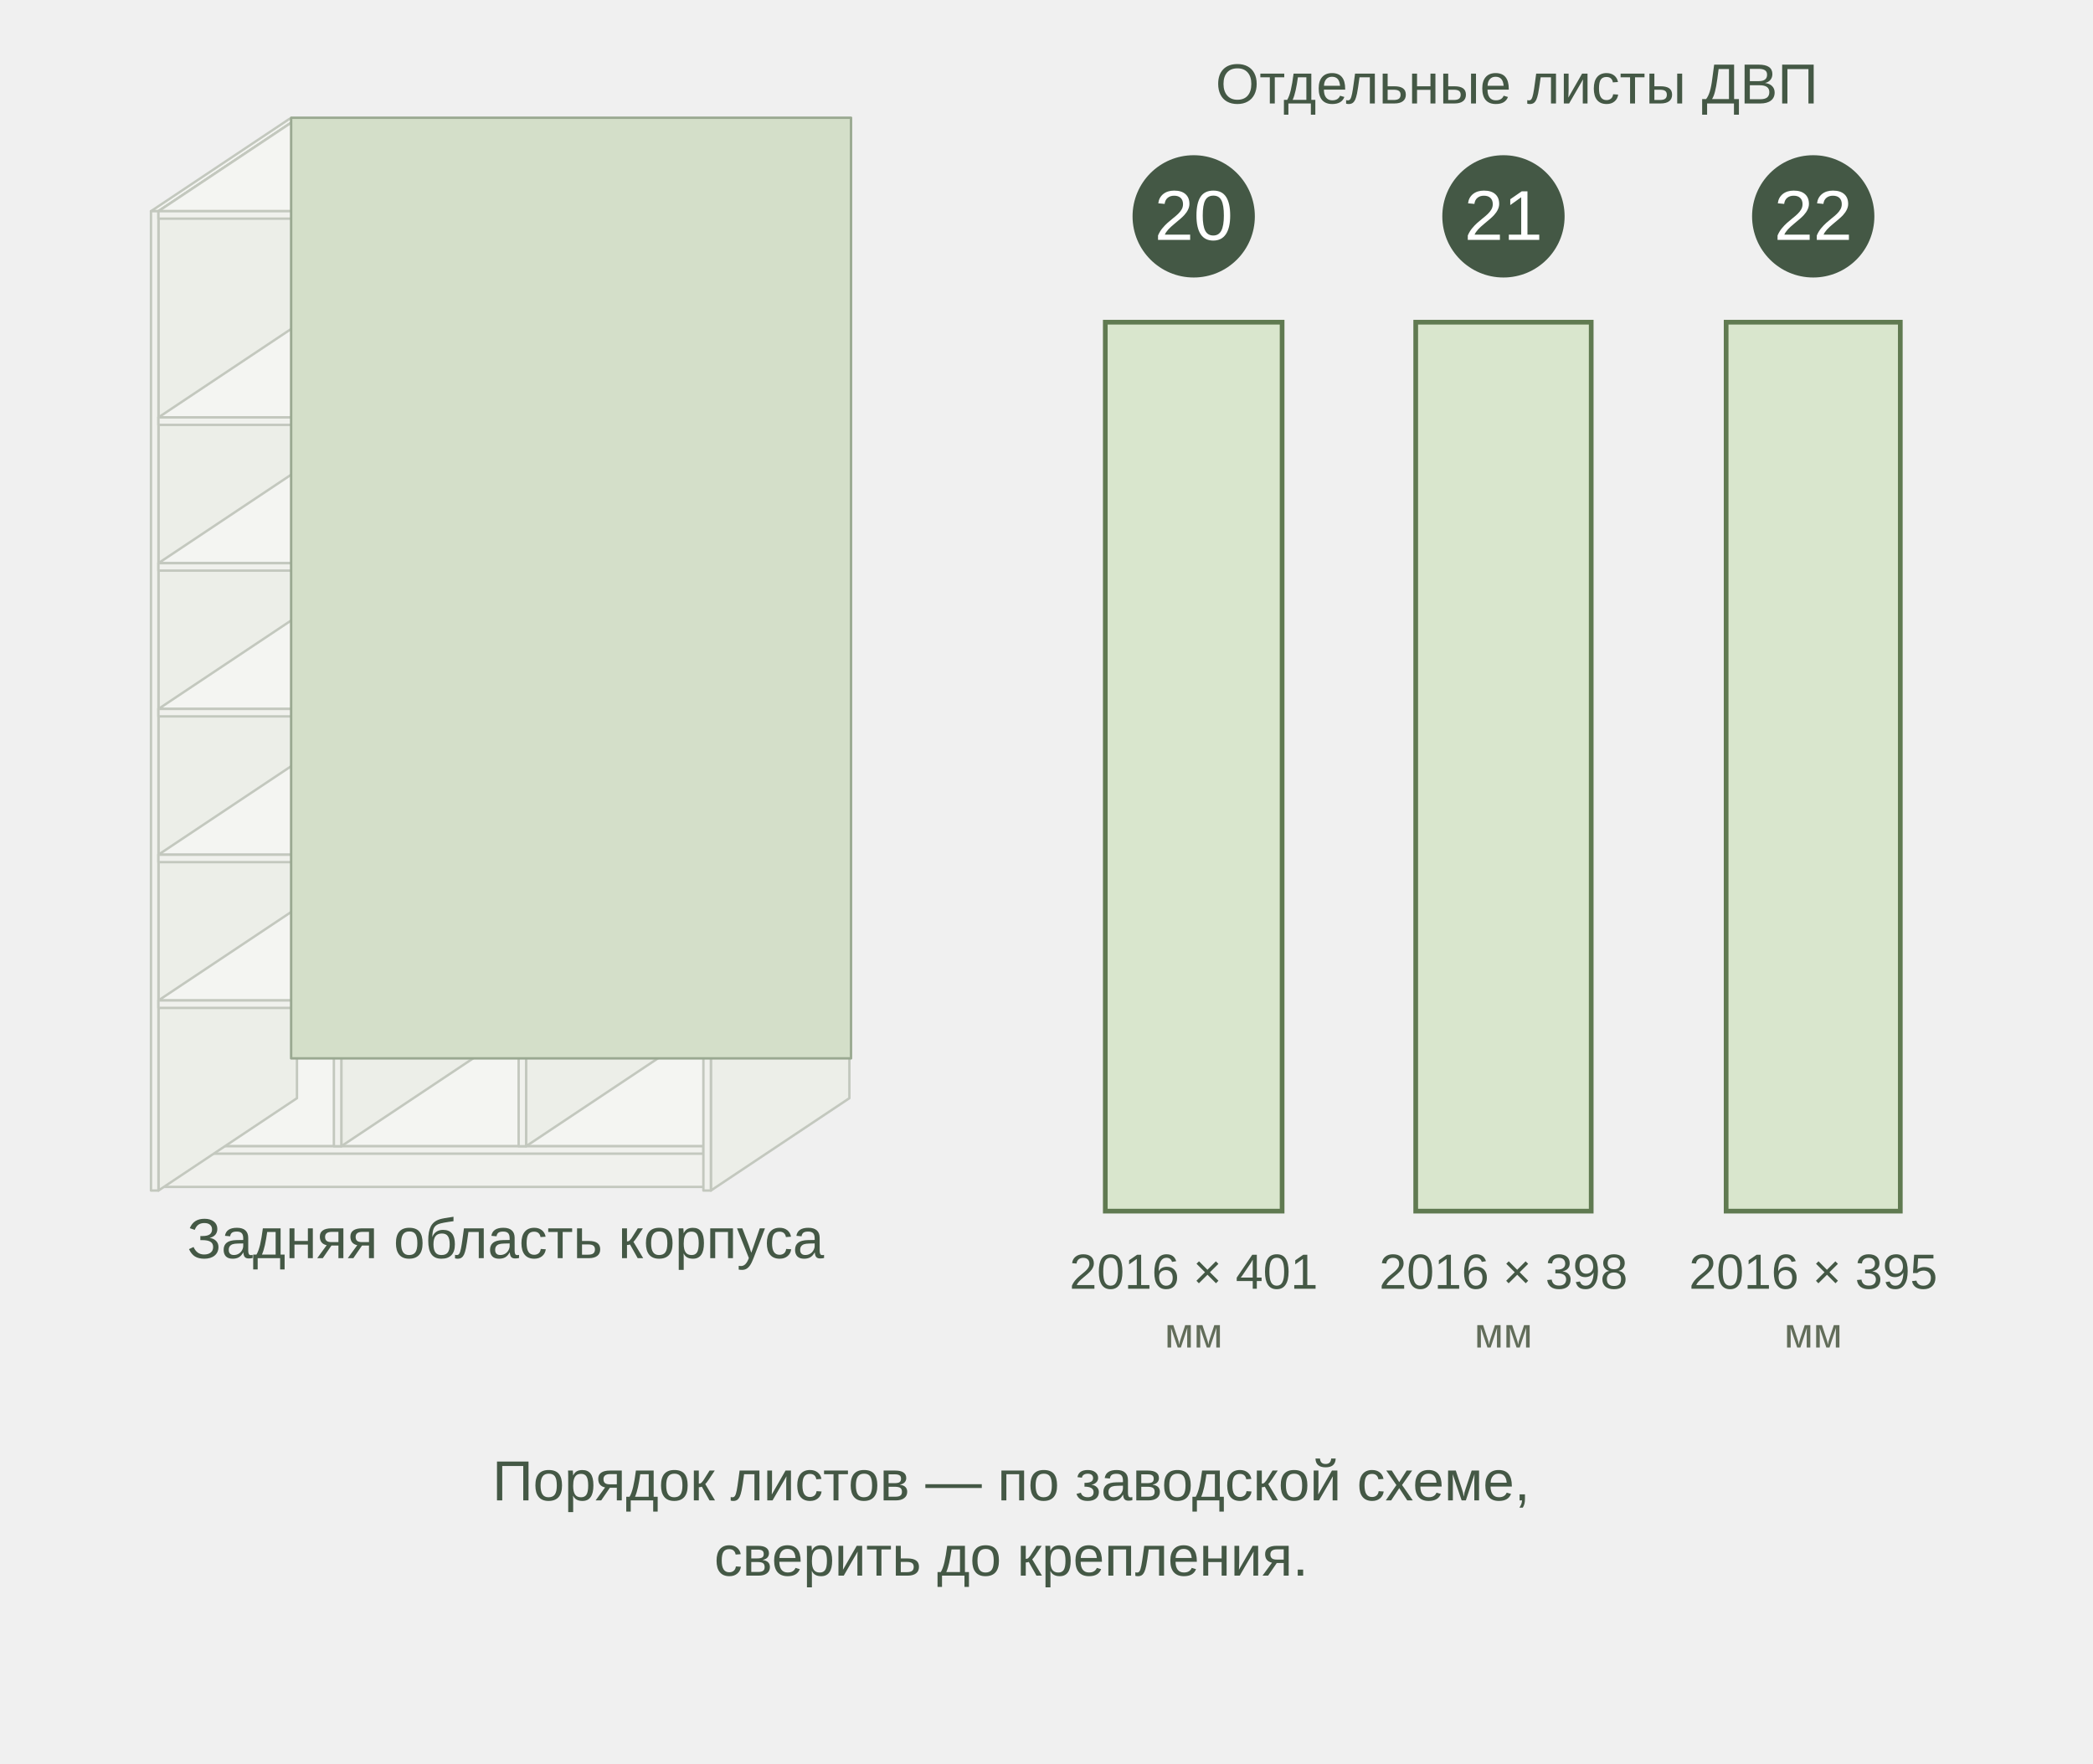
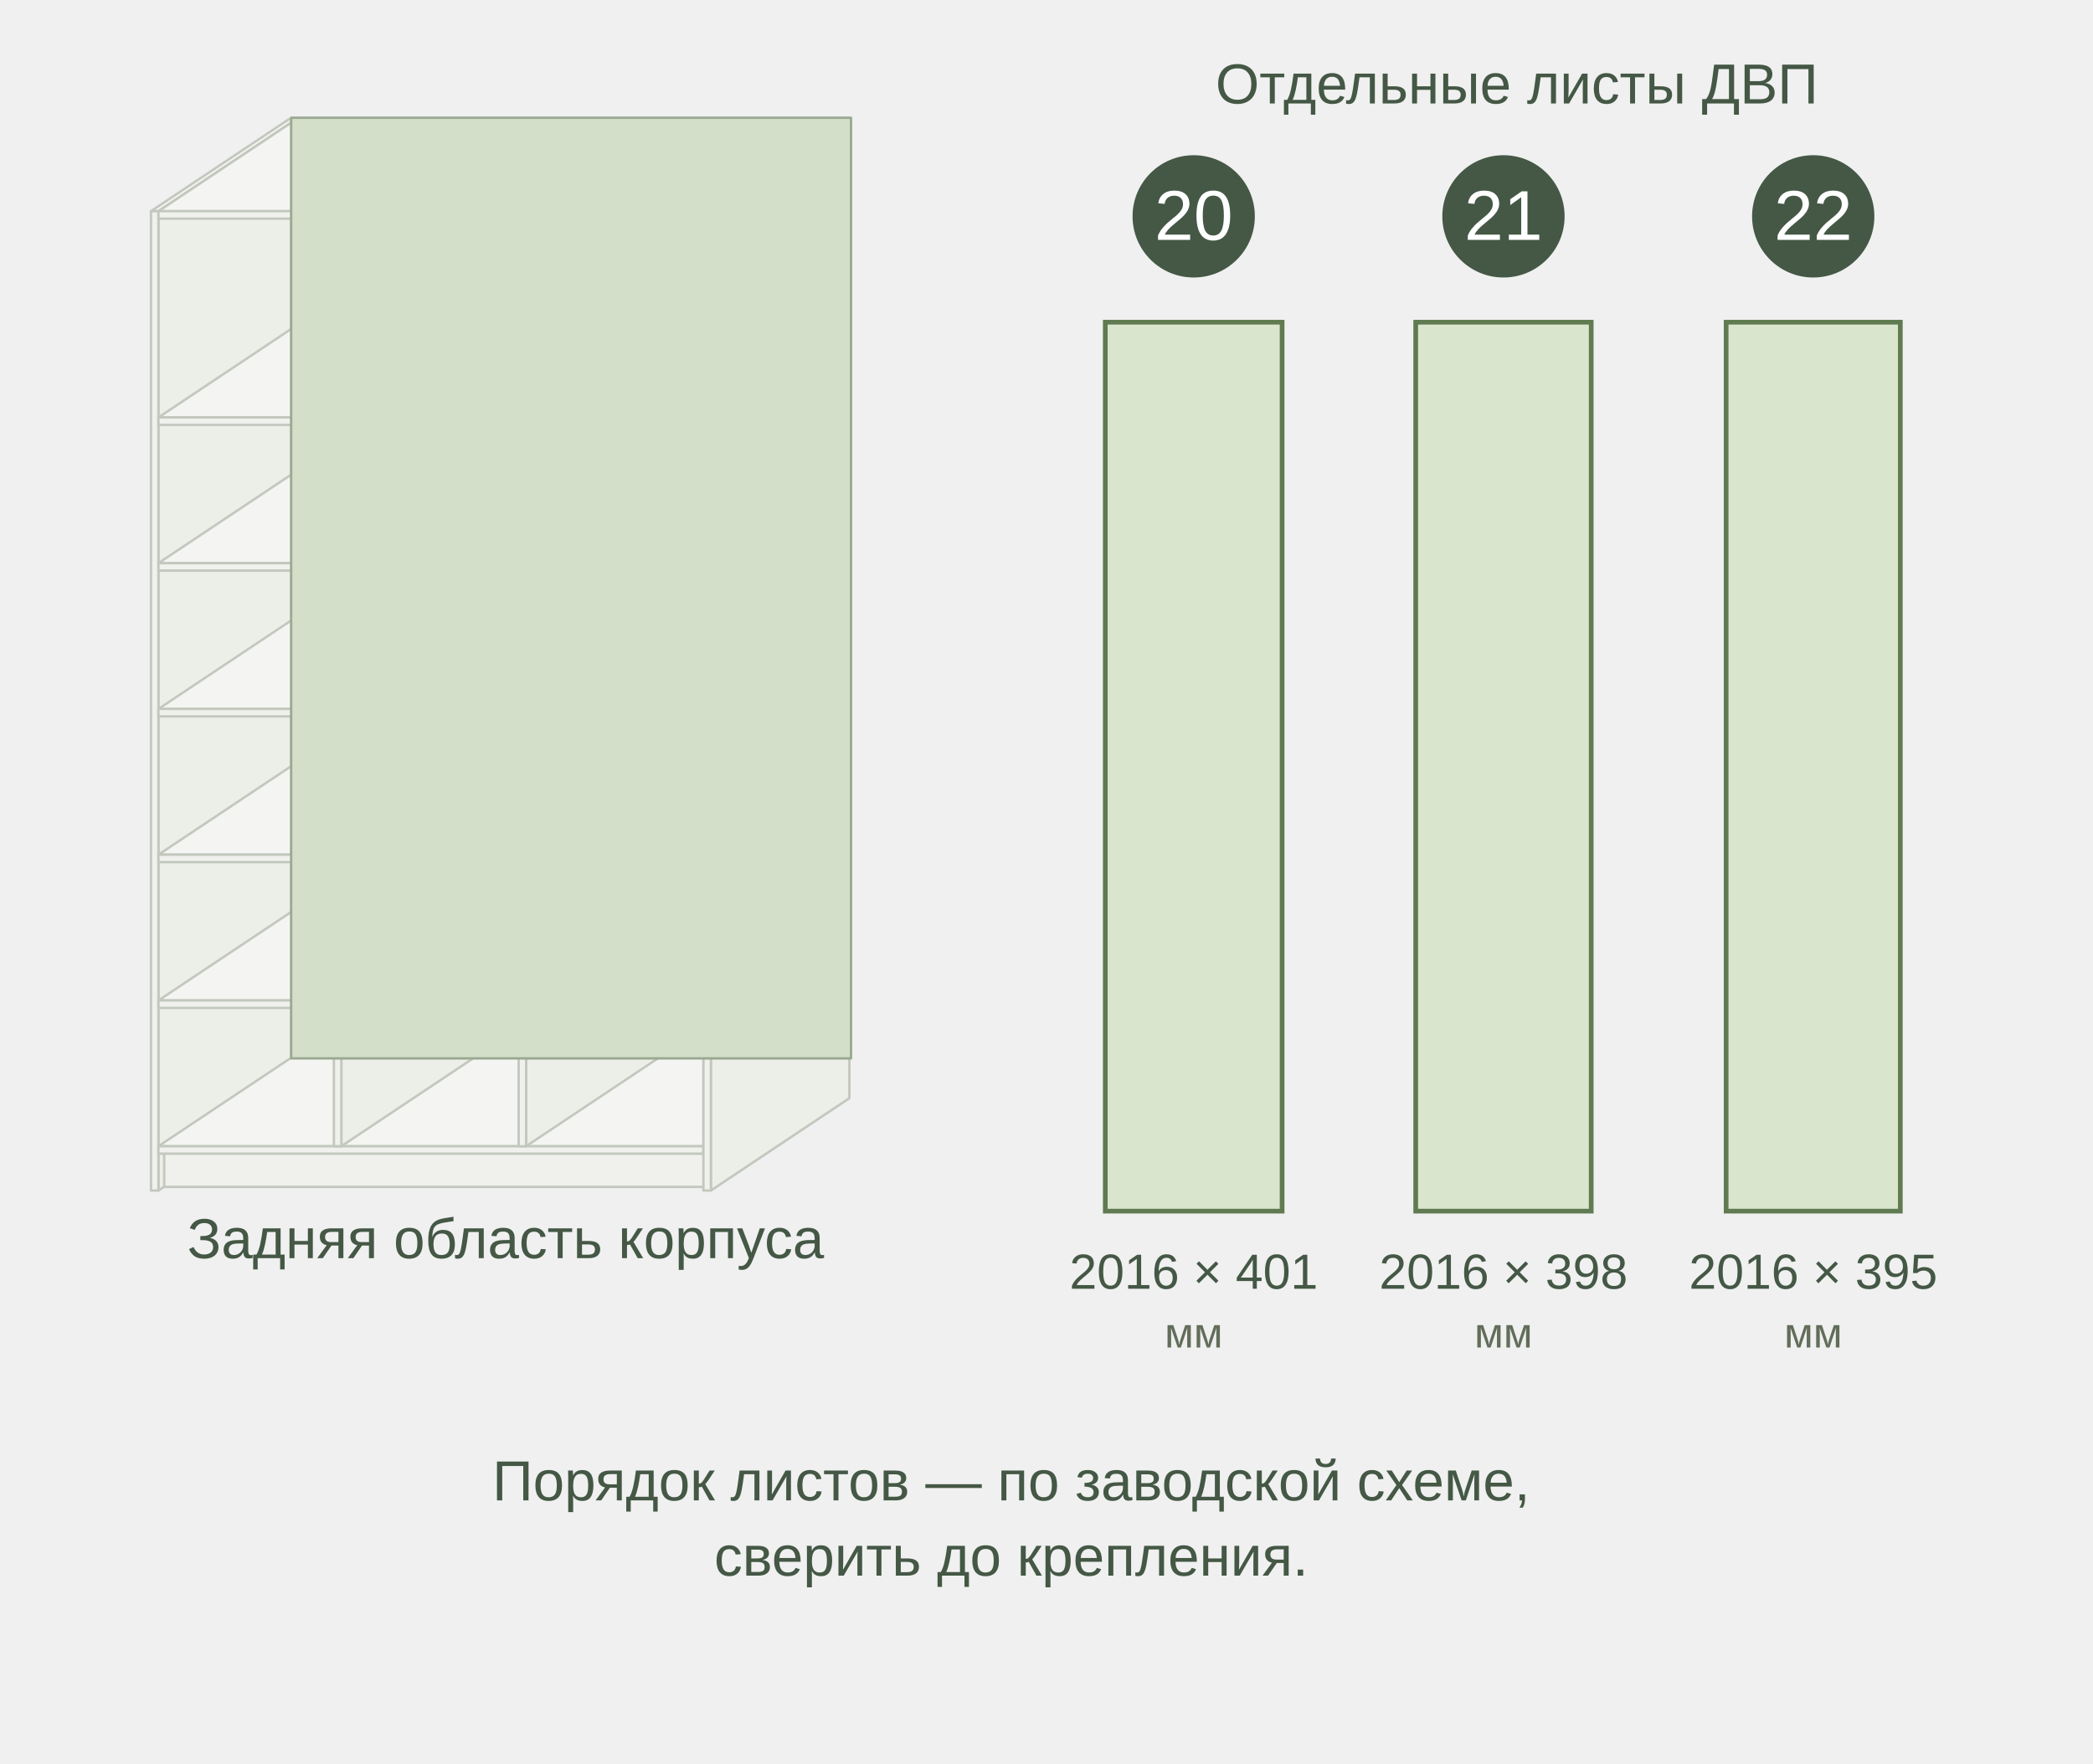
<svg xmlns="http://www.w3.org/2000/svg" viewBox="30 20 890 750" role="group" aria-label="Три панели задней стенки" style="font-family:Arial,sans-serif">
  <defs>
    <marker id="vileta-arrow" viewBox="0 0 10 10" refX="9" refY="5" markerWidth="5" markerHeight="5" orient="auto-start-reverse">
      <path d="M1 1L9 5L1 9" fill="none" stroke="#617D50" stroke-width="1.8" />
    </marker>
  </defs>
  <g transform="translate(-5 65) scale(.64)" opacity=".6">
-     <g class="diagram-part" data-part="19">
-       <polygon points="233.76,647.00 595.84,647.00 599.68,644.44 237.60,644.44" fill="#F7F8F3" stroke="#A5AD9D" stroke-width="1.6" stroke-linejoin="round" />
-       <polygon points="595.84,647.00 599.68,644.44 599.68,669.09 595.84,671.64" fill="#E9ECE3" stroke="#A5AD9D" stroke-width="1.6" stroke-linejoin="round" />
-       <polygon points="233.76,647.00 595.84,647.00 595.84,671.64 233.76,671.64" fill="#F0F2EB" stroke="#A5AD9D" stroke-width="1.6" stroke-linejoin="round" />
-     </g>
-     <g class="diagram-part" data-part="19">
-       <polygon points="163.80,693.64 525.88,693.64 529.72,691.08 167.64,691.08" fill="#F7F8F3" stroke="#A5AD9D" stroke-width="1.6" stroke-linejoin="round" />
-       <polygon points="525.88,693.64 529.72,691.08 529.72,715.73 525.88,718.29" fill="#E9ECE3" stroke="#A5AD9D" stroke-width="1.6" stroke-linejoin="round" />
-       <polygon points="163.80,693.64 525.88,693.64 525.88,718.29 163.80,718.29" fill="#F0F2EB" stroke="#A5AD9D" stroke-width="1.6" stroke-linejoin="round" />
-     </g>
-     <g class="diagram-part" data-part="8">
-       <polygon points="159.96,691.24 522.04,691.24 614.08,629.88 252.00,629.88" fill="#F7F8F3" stroke="#A5AD9D" stroke-width="1.6" stroke-linejoin="round" />
-       <polygon points="522.04,691.24 614.08,629.88 614.08,634.84 522.04,696.20" fill="#E9ECE3" stroke="#A5AD9D" stroke-width="1.6" stroke-linejoin="round" />
-       <polygon points="159.96,691.24 522.04,691.24 522.04,696.20 159.96,696.20" fill="#F0F2EB" stroke="#A5AD9D" stroke-width="1.6" stroke-linejoin="round" />
-     </g>
-     <g class="diagram-part" data-part="1">
-       <polygon points="155.00,70.00 159.96,70.00 252.00,8.64 247.04,8.64" fill="#F7F8F3" stroke="#A5AD9D" stroke-width="1.6" stroke-linejoin="round" />
-       <polygon points="159.96,70.00 252.00,8.64 252.00,659.33 159.96,720.69" fill="#E9ECE3" stroke="#A5AD9D" stroke-width="1.6" stroke-linejoin="round" />
-       <polygon points="155.00,70.00 159.96,70.00 159.96,720.69 155.00,720.69" fill="#F0F2EB" stroke="#A5AD9D" stroke-width="1.6" stroke-linejoin="round" />
-     </g>
-     <g class="diagram-part" data-part="18">
-       <polygon points="399.28,599.36 404.24,599.36 496.28,538.00 491.32,538.00" fill="#F7F8F3" stroke="#A5AD9D" stroke-width="1.6" stroke-linejoin="round" />
-       <polygon points="404.24,599.36 496.28,538.00 496.28,629.88 404.24,691.24" fill="#E9ECE3" stroke="#A5AD9D" stroke-width="1.6" stroke-linejoin="round" />
-       <polygon points="399.28,599.36 404.24,599.36 404.24,691.24 399.28,691.24" fill="#F0F2EB" stroke="#A5AD9D" stroke-width="1.6" stroke-linejoin="round" />
-     </g>
-     <g class="diagram-part" data-part="14">
-       <polygon points="399.28,74.96 404.24,74.96 496.28,13.60 491.32,13.60" fill="#F7F8F3" stroke="#A5AD9D" stroke-width="1.6" stroke-linejoin="round" />
-       <polygon points="404.24,74.96 496.28,13.60 496.28,145.66 404.24,207.02" fill="#E9ECE3" stroke="#A5AD9D" stroke-width="1.6" stroke-linejoin="round" />
-       <polygon points="399.28,74.96 404.24,74.96 404.24,207.02 399.28,207.02" fill="#F0F2EB" stroke="#A5AD9D" stroke-width="1.6" stroke-linejoin="round" />
-     </g>
-     <g class="diagram-part" data-part="15">
-       <polygon points="369.68,321.20 610.24,321.20 614.08,318.64 373.52,318.64" fill="#F7F8F3" stroke="#A5AD9D" stroke-width="1.6" stroke-linejoin="round" />
-       <polygon points="610.24,321.20 614.08,318.64 614.08,380.33 610.24,382.89" fill="#E9ECE3" stroke="#A5AD9D" stroke-width="1.6" stroke-linejoin="round" />
-       <polygon points="369.68,321.20 610.24,321.20 610.24,382.89 369.68,382.89" fill="#F0F2EB" stroke="#A5AD9D" stroke-width="1.6" stroke-linejoin="round" />
-     </g>
-     <g class="diagram-part" data-part="10">
-       <polygon points="281.48,594.40 522.04,594.40 614.08,533.04 373.52,533.04" fill="#F7F8F3" stroke="#A5AD9D" stroke-width="1.6" stroke-linejoin="round" />
-       <polygon points="522.04,594.40 614.08,533.04 614.08,538.00 522.04,599.36" fill="#E9ECE3" stroke="#A5AD9D" stroke-width="1.6" stroke-linejoin="round" />
-       <polygon points="281.48,594.40 522.04,594.40 522.04,599.36 281.48,599.36" fill="#F0F2EB" stroke="#A5AD9D" stroke-width="1.6" stroke-linejoin="round" />
-     </g>
-     <g class="diagram-part" data-part="9">
-       <polygon points="281.48,207.02 522.04,207.02 614.08,145.66 373.52,145.66" fill="#F7F8F3" stroke="#A5AD9D" stroke-width="1.6" stroke-linejoin="round" />
-       <polygon points="522.04,207.02 614.08,145.66 614.08,150.62 522.04,211.98" fill="#E9ECE3" stroke="#A5AD9D" stroke-width="1.6" stroke-linejoin="round" />
-       <polygon points="281.48,207.02 522.04,207.02 522.04,211.98 281.48,211.98" fill="#F0F2EB" stroke="#A5AD9D" stroke-width="1.6" stroke-linejoin="round" />
-     </g>
-     <g class="diagram-part" data-part="17">
-       <polygon points="159.96,594.40 276.52,594.40 368.56,533.04 252.00,533.04" fill="#F7F8F3" stroke="#A5AD9D" stroke-width="1.6" stroke-linejoin="round" />
-       <polygon points="276.52,594.40 368.56,533.04 368.56,538.00 276.52,599.36" fill="#E9ECE3" stroke="#A5AD9D" stroke-width="1.6" stroke-linejoin="round" />
-       <polygon points="159.96,594.40 276.52,594.40 276.52,599.36 159.96,599.36" fill="#F0F2EB" stroke="#A5AD9D" stroke-width="1.6" stroke-linejoin="round" />
-     </g>
-     <g class="diagram-part" data-part="16">
-       <polygon points="159.96,497.55 276.52,497.55 368.56,436.19 252.00,436.19" fill="#F7F8F3" stroke="#A5AD9D" stroke-width="1.6" stroke-linejoin="round" />
-       <polygon points="276.52,497.55 368.56,436.19 368.56,441.15 276.52,502.51" fill="#E9ECE3" stroke="#A5AD9D" stroke-width="1.6" stroke-linejoin="round" />
-       <polygon points="159.96,497.55 276.52,497.55 276.52,502.51 159.96,502.51" fill="#F0F2EB" stroke="#A5AD9D" stroke-width="1.6" stroke-linejoin="round" />
-     </g>
-     <g class="diagram-part" data-part="16">
-       <polygon points="159.96,400.71 276.52,400.71 368.56,339.35 252.00,339.35" fill="#F7F8F3" stroke="#A5AD9D" stroke-width="1.6" stroke-linejoin="round" />
-       <polygon points="276.52,400.71 368.56,339.35 368.56,344.31 276.52,405.67" fill="#E9ECE3" stroke="#A5AD9D" stroke-width="1.6" stroke-linejoin="round" />
-       <polygon points="159.96,400.71 276.52,400.71 276.52,405.67 159.96,405.67" fill="#F0F2EB" stroke="#A5AD9D" stroke-width="1.6" stroke-linejoin="round" />
-     </g>
-     <g class="diagram-part" data-part="16">
-       <polygon points="159.96,303.86 276.52,303.86 368.56,242.50 252.00,242.50" fill="#F7F8F3" stroke="#A5AD9D" stroke-width="1.6" stroke-linejoin="round" />
-       <polygon points="276.52,303.86 368.56,242.50 368.56,247.46 276.52,308.82" fill="#E9ECE3" stroke="#A5AD9D" stroke-width="1.6" stroke-linejoin="round" />
-       <polygon points="159.96,303.86 276.52,303.86 276.52,308.82 159.96,308.82" fill="#F0F2EB" stroke="#A5AD9D" stroke-width="1.6" stroke-linejoin="round" />
-     </g>
-     <g class="diagram-part" data-part="17">
-       <polygon points="159.96,207.02 276.52,207.02 368.56,145.66 252.00,145.66" fill="#F7F8F3" stroke="#A5AD9D" stroke-width="1.6" stroke-linejoin="round" />
-       <polygon points="276.52,207.02 368.56,145.66 368.56,150.62 276.52,211.98" fill="#E9ECE3" stroke="#A5AD9D" stroke-width="1.6" stroke-linejoin="round" />
-       <polygon points="159.96,207.02 276.52,207.02 276.52,211.98 159.96,211.98" fill="#F0F2EB" stroke="#A5AD9D" stroke-width="1.6" stroke-linejoin="round" />
-     </g>
-     <g class="diagram-part" data-part="3">
-       <polygon points="276.52,74.96 281.48,74.96 373.52,13.60 368.56,13.60" fill="#F7F8F3" stroke="#A5AD9D" stroke-width="1.6" stroke-linejoin="round" />
-       <polygon points="281.48,74.96 373.52,13.60 373.52,629.88 281.48,691.24" fill="#E9ECE3" stroke="#A5AD9D" stroke-width="1.6" stroke-linejoin="round" />
-       <polygon points="276.52,74.96 281.48,74.96 281.48,691.24 276.52,691.24" fill="#F0F2EB" stroke="#A5AD9D" stroke-width="1.6" stroke-linejoin="round" />
-     </g>
-     <g class="diagram-part" data-part="2">
-       <polygon points="522.04,70.00 527.00,70.00 619.04,8.64 614.08,8.64" fill="#F7F8F3" stroke="#A5AD9D" stroke-width="1.6" stroke-linejoin="round" />
-       <polygon points="527.00,70.00 619.04,8.64 619.04,659.33 527.00,720.69" fill="#E9ECE3" stroke="#A5AD9D" stroke-width="1.6" stroke-linejoin="round" />
-       <polygon points="522.04,70.00 527.00,70.00 527.00,720.69 522.04,720.69" fill="#F0F2EB" stroke="#A5AD9D" stroke-width="1.6" stroke-linejoin="round" />
-     </g>
-     <g class="diagram-part" data-part="7">
-       <polygon points="159.96,70.00 522.04,70.00 614.08,8.64 252.00,8.64" fill="#F7F8F3" stroke="#A5AD9D" stroke-width="1.6" stroke-linejoin="round" />
-       <polygon points="522.04,70.00 614.08,8.64 614.08,13.60 522.04,74.96" fill="#E9ECE3" stroke="#A5AD9D" stroke-width="1.6" stroke-linejoin="round" />
-       <polygon points="159.96,70.00 522.04,70.00 522.04,74.96 159.96,74.96" fill="#F0F2EB" stroke="#A5AD9D" stroke-width="1.6" stroke-linejoin="round" />
+     <g data-scene="carcass" data-face-count="51" data-unresolved-order="0">
+       <g class="diagram-part" data-part="19" data-face-axis="0">
+         <polygon points="595.84,647.00 599.68,644.44 599.68,669.09 595.84,671.64" fill="#E9ECE3" stroke="#A5AD9D" stroke-width="1.6" stroke-linejoin="round" />
+       </g>
+       <g class="diagram-part" data-part="19" data-face-axis="0">
+         <polygon points="525.88,693.64 529.72,691.08 529.72,715.73 525.88,718.29" fill="#E9ECE3" stroke="#A5AD9D" stroke-width="1.6" stroke-linejoin="round" />
+       </g>
+       <g class="diagram-part" data-part="1" data-face-axis="1">
+         <polygon points="155.00,70.00 159.96,70.00 252.00,8.64 247.04,8.64" fill="#F7F8F3" stroke="#A5AD9D" stroke-width="1.6" stroke-linejoin="round" />
+       </g>
+       <g class="diagram-part" data-part="1" data-face-axis="0">
+         <polygon points="159.96,70.00 252.00,8.64 252.00,659.33 159.96,720.69" fill="#E9ECE3" stroke="#A5AD9D" stroke-width="1.6" stroke-linejoin="round" />
+       </g>
+       <g class="diagram-part" data-part="1" data-face-axis="2">
+         <polygon points="155.00,70.00 159.96,70.00 159.96,720.69 155.00,720.69" fill="#F0F2EB" stroke="#A5AD9D" stroke-width="1.6" stroke-linejoin="round" />
+       </g>
+       <g class="diagram-part" data-part="18" data-face-axis="1">
+         <polygon points="399.28,599.36 404.24,599.36 496.28,538.00 491.32,538.00" fill="#F7F8F3" stroke="#A5AD9D" stroke-width="1.6" stroke-linejoin="round" />
+       </g>
+       <g class="diagram-part" data-part="14" data-face-axis="1">
+         <polygon points="399.28,74.96 404.24,74.96 496.28,13.60 491.32,13.60" fill="#F7F8F3" stroke="#A5AD9D" stroke-width="1.6" stroke-linejoin="round" />
+       </g>
+       <g class="diagram-part" data-part="15" data-face-axis="0">
+         <polygon points="610.24,321.20 614.08,318.64 614.08,380.33 610.24,382.89" fill="#E9ECE3" stroke="#A5AD9D" stroke-width="1.6" stroke-linejoin="round" />
+       </g>
+       <g class="diagram-part" data-part="10" data-face-axis="0">
+         <polygon points="522.04,594.40 614.08,533.04 614.08,538.00 522.04,599.36" fill="#E9ECE3" stroke="#A5AD9D" stroke-width="1.6" stroke-linejoin="round" />
+       </g>
+       <g class="diagram-part" data-part="9" data-face-axis="0">
+         <polygon points="522.04,207.02 614.08,145.66 614.08,150.62 522.04,211.98" fill="#E9ECE3" stroke="#A5AD9D" stroke-width="1.6" stroke-linejoin="round" />
+       </g>
+       <g class="diagram-part" data-part="17" data-face-axis="0">
+         <polygon points="276.52,594.40 368.56,533.04 368.56,538.00 276.52,599.36" fill="#E9ECE3" stroke="#A5AD9D" stroke-width="1.6" stroke-linejoin="round" />
+       </g>
+       <g class="diagram-part" data-part="16" data-face-axis="0">
+         <polygon points="276.52,497.55 368.56,436.19 368.56,441.15 276.52,502.51" fill="#E9ECE3" stroke="#A5AD9D" stroke-width="1.6" stroke-linejoin="round" />
+       </g>
+       <g class="diagram-part" data-part="16" data-face-axis="0">
+         <polygon points="276.52,400.71 368.56,339.35 368.56,344.31 276.52,405.67" fill="#E9ECE3" stroke="#A5AD9D" stroke-width="1.6" stroke-linejoin="round" />
+       </g>
+       <g class="diagram-part" data-part="16" data-face-axis="0">
+         <polygon points="276.52,303.86 368.56,242.50 368.56,247.46 276.52,308.82" fill="#E9ECE3" stroke="#A5AD9D" stroke-width="1.6" stroke-linejoin="round" />
+       </g>
+       <g class="diagram-part" data-part="17" data-face-axis="0">
+         <polygon points="276.52,207.02 368.56,145.66 368.56,150.62 276.52,211.98" fill="#E9ECE3" stroke="#A5AD9D" stroke-width="1.6" stroke-linejoin="round" />
+       </g>
+       <g class="diagram-part" data-part="3" data-face-axis="1">
+         <polygon points="276.52,74.96 281.48,74.96 373.52,13.60 368.56,13.60" fill="#F7F8F3" stroke="#A5AD9D" stroke-width="1.6" stroke-linejoin="round" />
+       </g>
+       <g class="diagram-part" data-part="7" data-face-axis="0">
+         <polygon points="522.04,70.00 614.08,8.64 614.08,13.60 522.04,74.96" fill="#E9ECE3" stroke="#A5AD9D" stroke-width="1.6" stroke-linejoin="round" />
+       </g>
+       <g class="diagram-part" data-part="19" data-face-axis="1">
+         <polygon points="233.76,647.00 595.84,647.00 599.68,644.44 237.60,644.44" fill="#F7F8F3" stroke="#A5AD9D" stroke-width="1.6" stroke-linejoin="round" />
+       </g>
+       <g class="diagram-part" data-part="19" data-face-axis="2">
+         <polygon points="233.76,647.00 595.84,647.00 595.84,671.64 233.76,671.64" fill="#F0F2EB" stroke="#A5AD9D" stroke-width="1.6" stroke-linejoin="round" />
+       </g>
+       <g class="diagram-part" data-part="19" data-face-axis="1">
+         <polygon points="163.80,693.64 525.88,693.64 529.72,691.08 167.64,691.08" fill="#F7F8F3" stroke="#A5AD9D" stroke-width="1.6" stroke-linejoin="round" />
+       </g>
+       <g class="diagram-part" data-part="19" data-face-axis="2">
+         <polygon points="163.80,693.64 525.88,693.64 525.88,718.29 163.80,718.29" fill="#F0F2EB" stroke="#A5AD9D" stroke-width="1.6" stroke-linejoin="round" />
+       </g>
+       <g class="diagram-part" data-part="17" data-face-axis="1">
+         <polygon points="159.96,594.40 276.52,594.40 368.56,533.04 252.00,533.04" fill="#F7F8F3" stroke="#A5AD9D" stroke-width="1.6" stroke-linejoin="round" />
+       </g>
+       <g class="diagram-part" data-part="17" data-face-axis="2">
+         <polygon points="159.96,594.40 276.52,594.40 276.52,599.36 159.96,599.36" fill="#F0F2EB" stroke="#A5AD9D" stroke-width="1.6" stroke-linejoin="round" />
+       </g>
+       <g class="diagram-part" data-part="16" data-face-axis="1">
+         <polygon points="159.96,497.55 276.52,497.55 368.56,436.19 252.00,436.19" fill="#F7F8F3" stroke="#A5AD9D" stroke-width="1.6" stroke-linejoin="round" />
+       </g>
+       <g class="diagram-part" data-part="16" data-face-axis="2">
+         <polygon points="159.96,497.55 276.52,497.55 276.52,502.51 159.96,502.51" fill="#F0F2EB" stroke="#A5AD9D" stroke-width="1.6" stroke-linejoin="round" />
+       </g>
+       <g class="diagram-part" data-part="16" data-face-axis="1">
+         <polygon points="159.96,400.71 276.52,400.71 368.56,339.35 252.00,339.35" fill="#F7F8F3" stroke="#A5AD9D" stroke-width="1.6" stroke-linejoin="round" />
+       </g>
+       <g class="diagram-part" data-part="16" data-face-axis="2">
+         <polygon points="159.96,400.71 276.52,400.71 276.52,405.67 159.96,405.67" fill="#F0F2EB" stroke="#A5AD9D" stroke-width="1.6" stroke-linejoin="round" />
+       </g>
+       <g class="diagram-part" data-part="16" data-face-axis="1">
+         <polygon points="159.96,303.86 276.52,303.86 368.56,242.50 252.00,242.50" fill="#F7F8F3" stroke="#A5AD9D" stroke-width="1.6" stroke-linejoin="round" />
+       </g>
+       <g class="diagram-part" data-part="16" data-face-axis="2">
+         <polygon points="159.96,303.86 276.52,303.86 276.52,308.82 159.96,308.82" fill="#F0F2EB" stroke="#A5AD9D" stroke-width="1.6" stroke-linejoin="round" />
+       </g>
+       <g class="diagram-part" data-part="17" data-face-axis="1">
+         <polygon points="159.96,207.02 276.52,207.02 368.56,145.66 252.00,145.66" fill="#F7F8F3" stroke="#A5AD9D" stroke-width="1.6" stroke-linejoin="round" />
+       </g>
+       <g class="diagram-part" data-part="17" data-face-axis="2">
+         <polygon points="159.96,207.02 276.52,207.02 276.52,211.98 159.96,211.98" fill="#F0F2EB" stroke="#A5AD9D" stroke-width="1.6" stroke-linejoin="round" />
+       </g>
+       <g class="diagram-part" data-part="2" data-face-axis="1">
+         <polygon points="522.04,70.00 527.00,70.00 619.04,8.64 614.08,8.64" fill="#F7F8F3" stroke="#A5AD9D" stroke-width="1.6" stroke-linejoin="round" />
+       </g>
+       <g class="diagram-part" data-part="8" data-face-axis="1">
+         <polygon points="159.96,691.24 522.04,691.24 614.08,629.88 252.00,629.88" fill="#F7F8F3" stroke="#A5AD9D" stroke-width="1.6" stroke-linejoin="round" />
+       </g>
+       <g class="diagram-part" data-part="8" data-face-axis="0">
+         <polygon points="522.04,691.24 614.08,629.88 614.08,634.84 522.04,696.20" fill="#E9ECE3" stroke="#A5AD9D" stroke-width="1.6" stroke-linejoin="round" />
+       </g>
+       <g class="diagram-part" data-part="8" data-face-axis="2">
+         <polygon points="159.96,691.24 522.04,691.24 522.04,696.20 159.96,696.20" fill="#F0F2EB" stroke="#A5AD9D" stroke-width="1.6" stroke-linejoin="round" />
+       </g>
+       <g class="diagram-part" data-part="18" data-face-axis="0">
+         <polygon points="404.24,599.36 496.28,538.00 496.28,629.88 404.24,691.24" fill="#E9ECE3" stroke="#A5AD9D" stroke-width="1.6" stroke-linejoin="round" />
+       </g>
+       <g class="diagram-part" data-part="18" data-face-axis="2">
+         <polygon points="399.28,599.36 404.24,599.36 404.24,691.24 399.28,691.24" fill="#F0F2EB" stroke="#A5AD9D" stroke-width="1.6" stroke-linejoin="round" />
+       </g>
+       <g class="diagram-part" data-part="3" data-face-axis="0">
+         <polygon points="281.48,74.96 373.52,13.60 373.52,629.88 281.48,691.24" fill="#E9ECE3" stroke="#A5AD9D" stroke-width="1.6" stroke-linejoin="round" />
+       </g>
+       <g class="diagram-part" data-part="3" data-face-axis="2">
+         <polygon points="276.52,74.96 281.48,74.96 281.48,691.24 276.52,691.24" fill="#F0F2EB" stroke="#A5AD9D" stroke-width="1.6" stroke-linejoin="round" />
+       </g>
+       <g class="diagram-part" data-part="15" data-face-axis="1">
+         <polygon points="369.68,321.20 610.24,321.20 614.08,318.64 373.52,318.64" fill="#F7F8F3" stroke="#A5AD9D" stroke-width="1.6" stroke-linejoin="round" />
+       </g>
+       <g class="diagram-part" data-part="15" data-face-axis="2">
+         <polygon points="369.68,321.20 610.24,321.20 610.24,382.89 369.68,382.89" fill="#F0F2EB" stroke="#A5AD9D" stroke-width="1.6" stroke-linejoin="round" />
+       </g>
+       <g class="diagram-part" data-part="10" data-face-axis="1">
+         <polygon points="281.48,594.40 522.04,594.40 614.08,533.04 373.52,533.04" fill="#F7F8F3" stroke="#A5AD9D" stroke-width="1.6" stroke-linejoin="round" />
+       </g>
+       <g class="diagram-part" data-part="10" data-face-axis="2">
+         <polygon points="281.48,594.40 522.04,594.40 522.04,599.36 281.48,599.36" fill="#F0F2EB" stroke="#A5AD9D" stroke-width="1.6" stroke-linejoin="round" />
+       </g>
+       <g class="diagram-part" data-part="9" data-face-axis="1">
+         <polygon points="281.48,207.02 522.04,207.02 614.08,145.66 373.52,145.66" fill="#F7F8F3" stroke="#A5AD9D" stroke-width="1.6" stroke-linejoin="round" />
+       </g>
+       <g class="diagram-part" data-part="9" data-face-axis="2">
+         <polygon points="281.48,207.02 522.04,207.02 522.04,211.98 281.48,211.98" fill="#F0F2EB" stroke="#A5AD9D" stroke-width="1.6" stroke-linejoin="round" />
+       </g>
+       <g class="diagram-part" data-part="14" data-face-axis="0">
+         <polygon points="404.24,74.96 496.28,13.60 496.28,145.66 404.24,207.02" fill="#E9ECE3" stroke="#A5AD9D" stroke-width="1.6" stroke-linejoin="round" />
+       </g>
+       <g class="diagram-part" data-part="14" data-face-axis="2">
+         <polygon points="399.28,74.96 404.24,74.96 404.24,207.02 399.28,207.02" fill="#F0F2EB" stroke="#A5AD9D" stroke-width="1.6" stroke-linejoin="round" />
+       </g>
+       <g class="diagram-part" data-part="2" data-face-axis="0">
+         <polygon points="527.00,70.00 619.04,8.64 619.04,659.33 527.00,720.69" fill="#E9ECE3" stroke="#A5AD9D" stroke-width="1.6" stroke-linejoin="round" />
+       </g>
+       <g class="diagram-part" data-part="2" data-face-axis="2">
+         <polygon points="522.04,70.00 527.00,70.00 527.00,720.69 522.04,720.69" fill="#F0F2EB" stroke="#A5AD9D" stroke-width="1.6" stroke-linejoin="round" />
+       </g>
+       <g class="diagram-part" data-part="7" data-face-axis="1">
+         <polygon points="159.96,70.00 522.04,70.00 614.08,8.64 252.00,8.64" fill="#F7F8F3" stroke="#A5AD9D" stroke-width="1.6" stroke-linejoin="round" />
+       </g>
+       <g class="diagram-part" data-part="7" data-face-axis="2">
+         <polygon points="159.96,70.00 522.04,70.00 522.04,74.96 159.96,74.96" fill="#F0F2EB" stroke="#A5AD9D" stroke-width="1.6" stroke-linejoin="round" />
+       </g>
    </g>
    <polygon points="248.12,7.92 620.12,7.92 620.12,632.88 248.12,632.88" fill="#C1D3AF" stroke="#607A51" stroke-width="1.6" stroke-linejoin="round" />
  </g>
  <text x="245" y="555" text-anchor="middle" font-size="24" fill="#445845">Задняя область корпуса</text>
  <text x="675" y="64" text-anchor="middle" font-size="24" fill="#445845">Отдельные листы ДВП</text>
  <g class="diagram-part diagram-callout" data-part="20" tabindex="0" role="button" aria-label="Показать задний лист №20">
    <rect x="500" y="157" width="75.188" height="378" fill="#D9E6CD" stroke="#607A51" stroke-width="2" />
    <circle cx="537.594" cy="112" r="26" fill="#445845" />
    <text x="537.594" y="122" text-anchor="middle" font-size="30" fill="#fff">20</text>
    <text x="537.594" y="568" text-anchor="middle" font-size="21" fill="#445845">2016 × 401</text>
    <text x="537.594" y="593" text-anchor="middle" font-size="18" fill="#626D5A">мм</text>
  </g>
  <g class="diagram-part diagram-callout" data-part="21" tabindex="0" role="button" aria-label="Показать задний лист №21">
    <rect x="632" y="157" width="74.625" height="378" fill="#D9E6CD" stroke="#607A51" stroke-width="2" />
    <circle cx="669.312" cy="112" r="26" fill="#445845" />
    <text x="669.312" y="122" text-anchor="middle" font-size="30" fill="#fff">21</text>
    <text x="669.312" y="568" text-anchor="middle" font-size="21" fill="#445845">2016 × 398</text>
    <text x="669.312" y="593" text-anchor="middle" font-size="18" fill="#626D5A">мм</text>
  </g>
  <g class="diagram-part diagram-callout" data-part="22" tabindex="0" role="button" aria-label="Показать задний лист №22">
    <rect x="764" y="157" width="74.062" height="378" fill="#D9E6CD" stroke="#607A51" stroke-width="2" />
    <circle cx="801.031" cy="112" r="26" fill="#445845" />
    <text x="801.031" y="122" text-anchor="middle" font-size="30" fill="#fff">22</text>
    <text x="801.031" y="568" text-anchor="middle" font-size="21" fill="#445845">2016 × 395</text>
    <text x="801.031" y="593" text-anchor="middle" font-size="18" fill="#626D5A">мм</text>
  </g>
  <text x="460" y="658" text-anchor="middle" font-size="24" fill="#445845">Порядок листов — по заводской схеме,</text>
  <text x="460" y="690" text-anchor="middle" font-size="24" fill="#445845">сверить до крепления.</text>
</svg>
